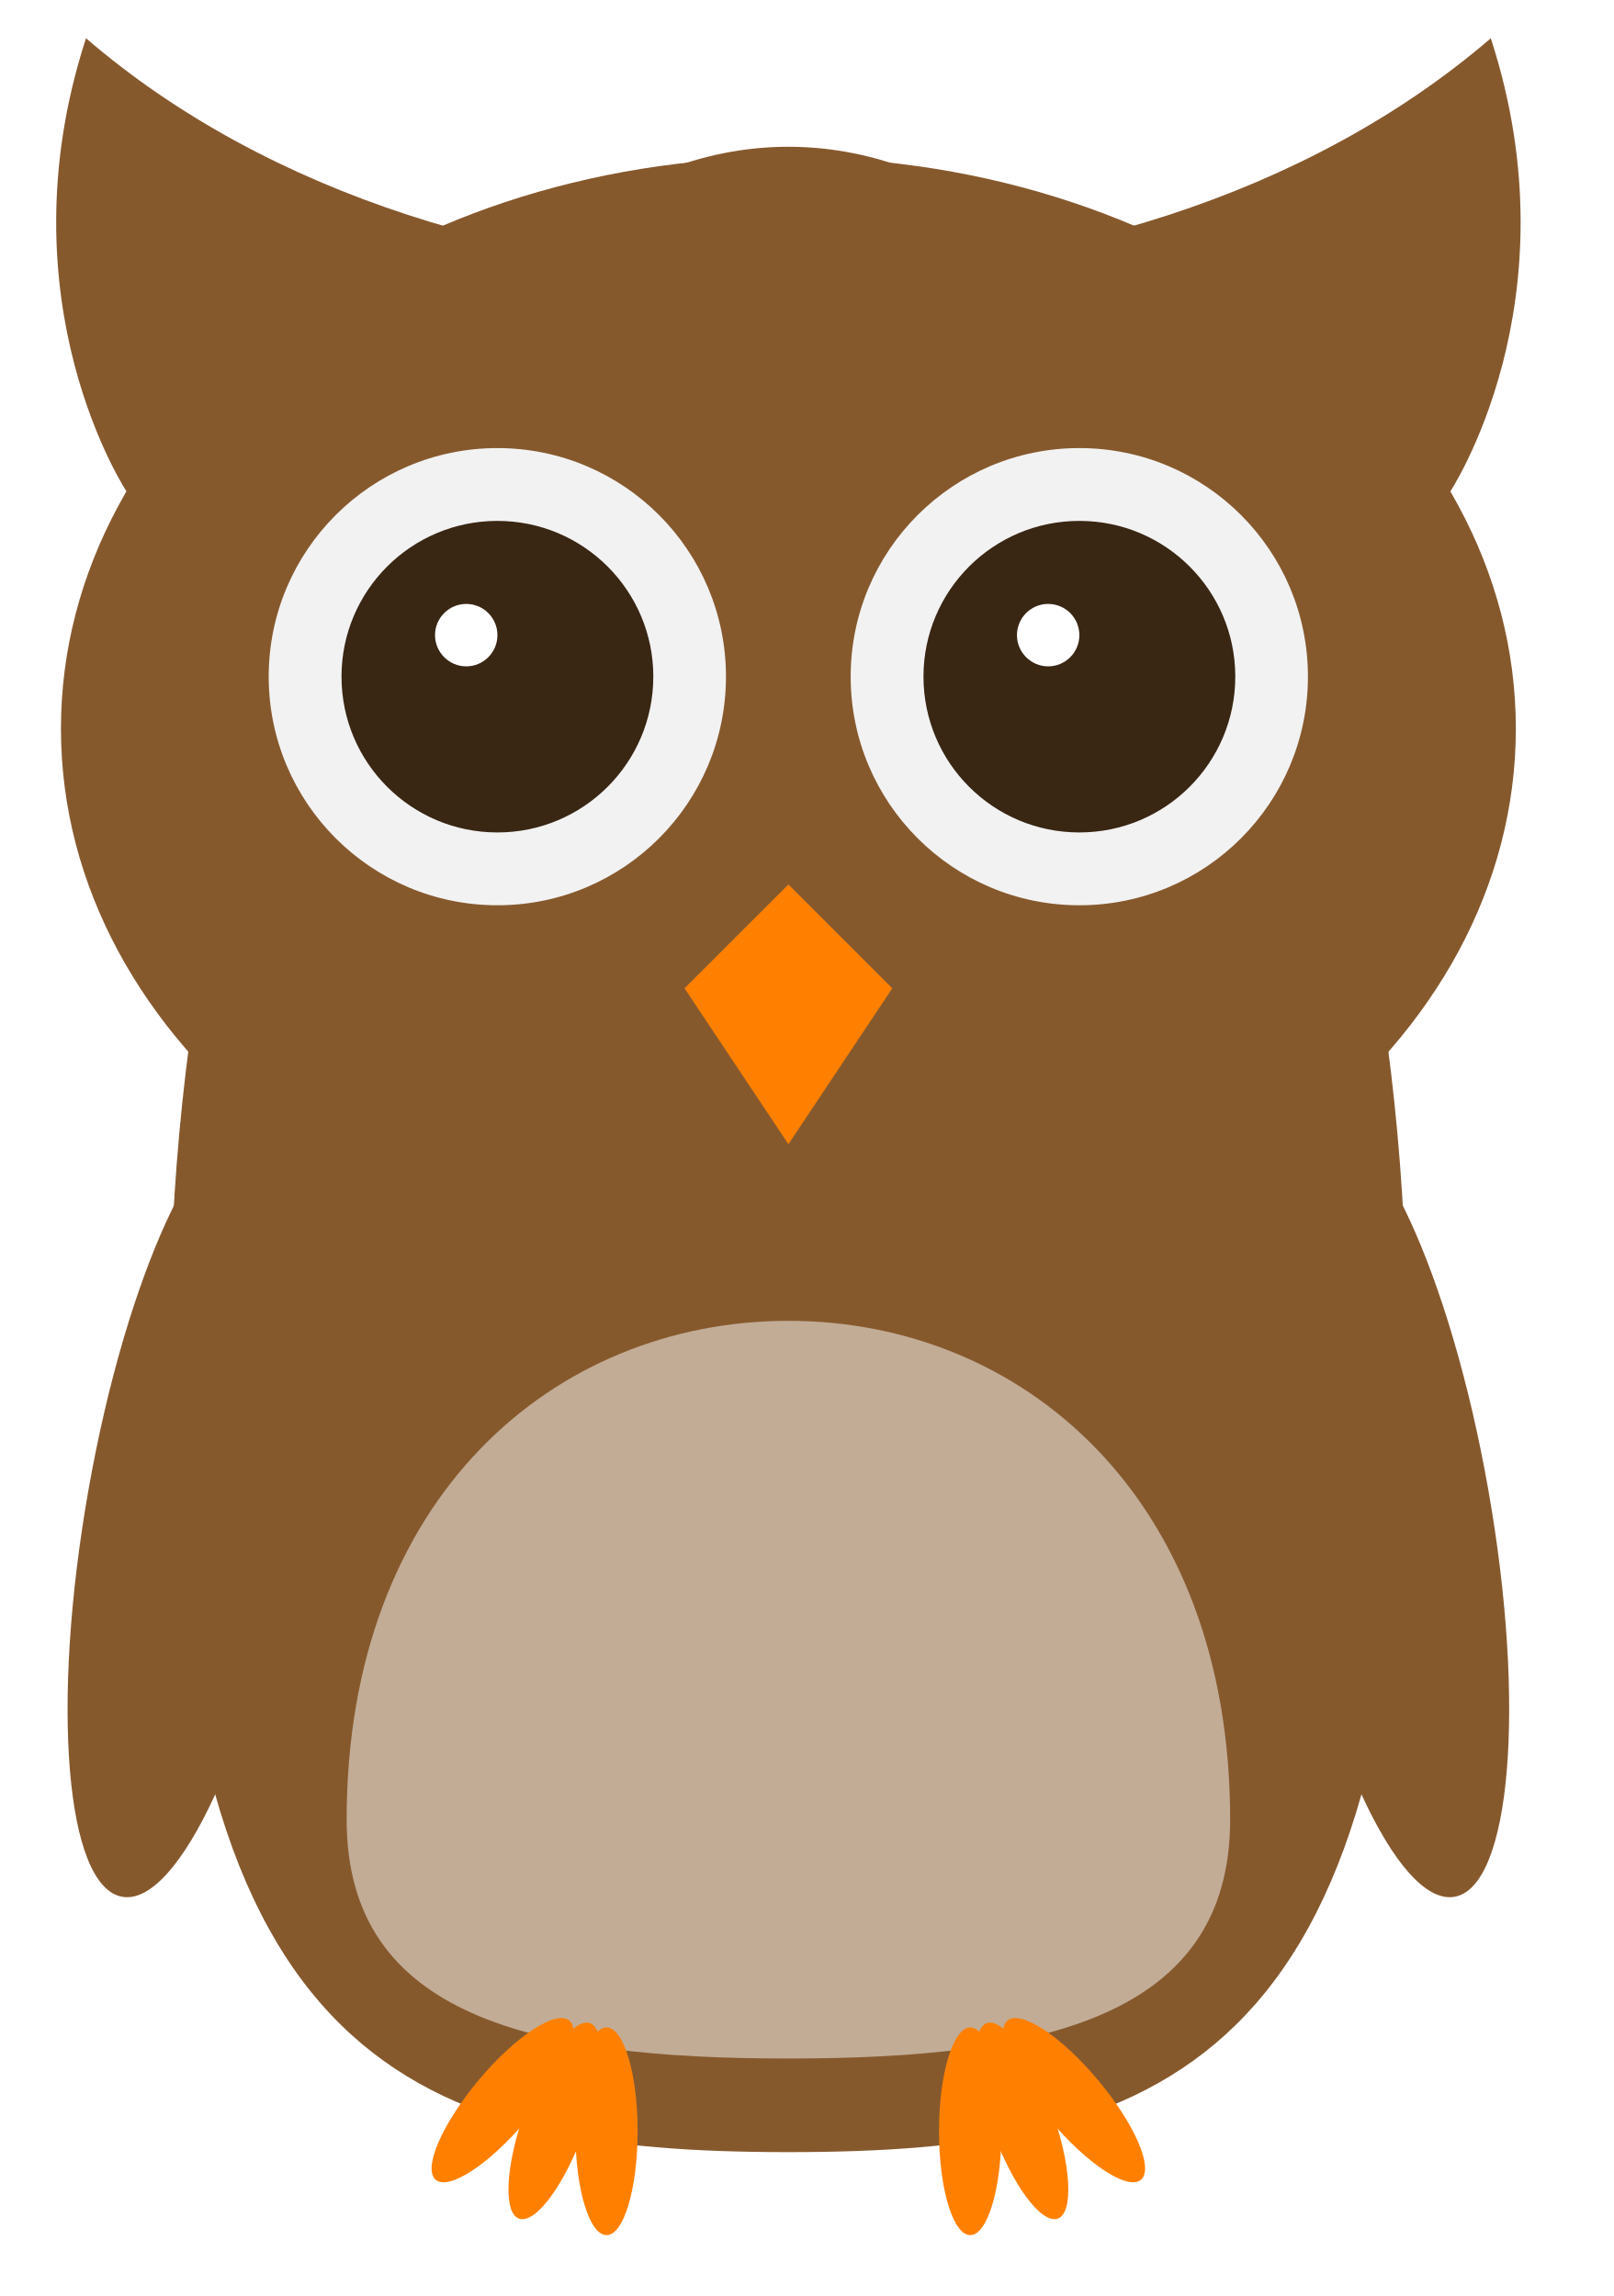
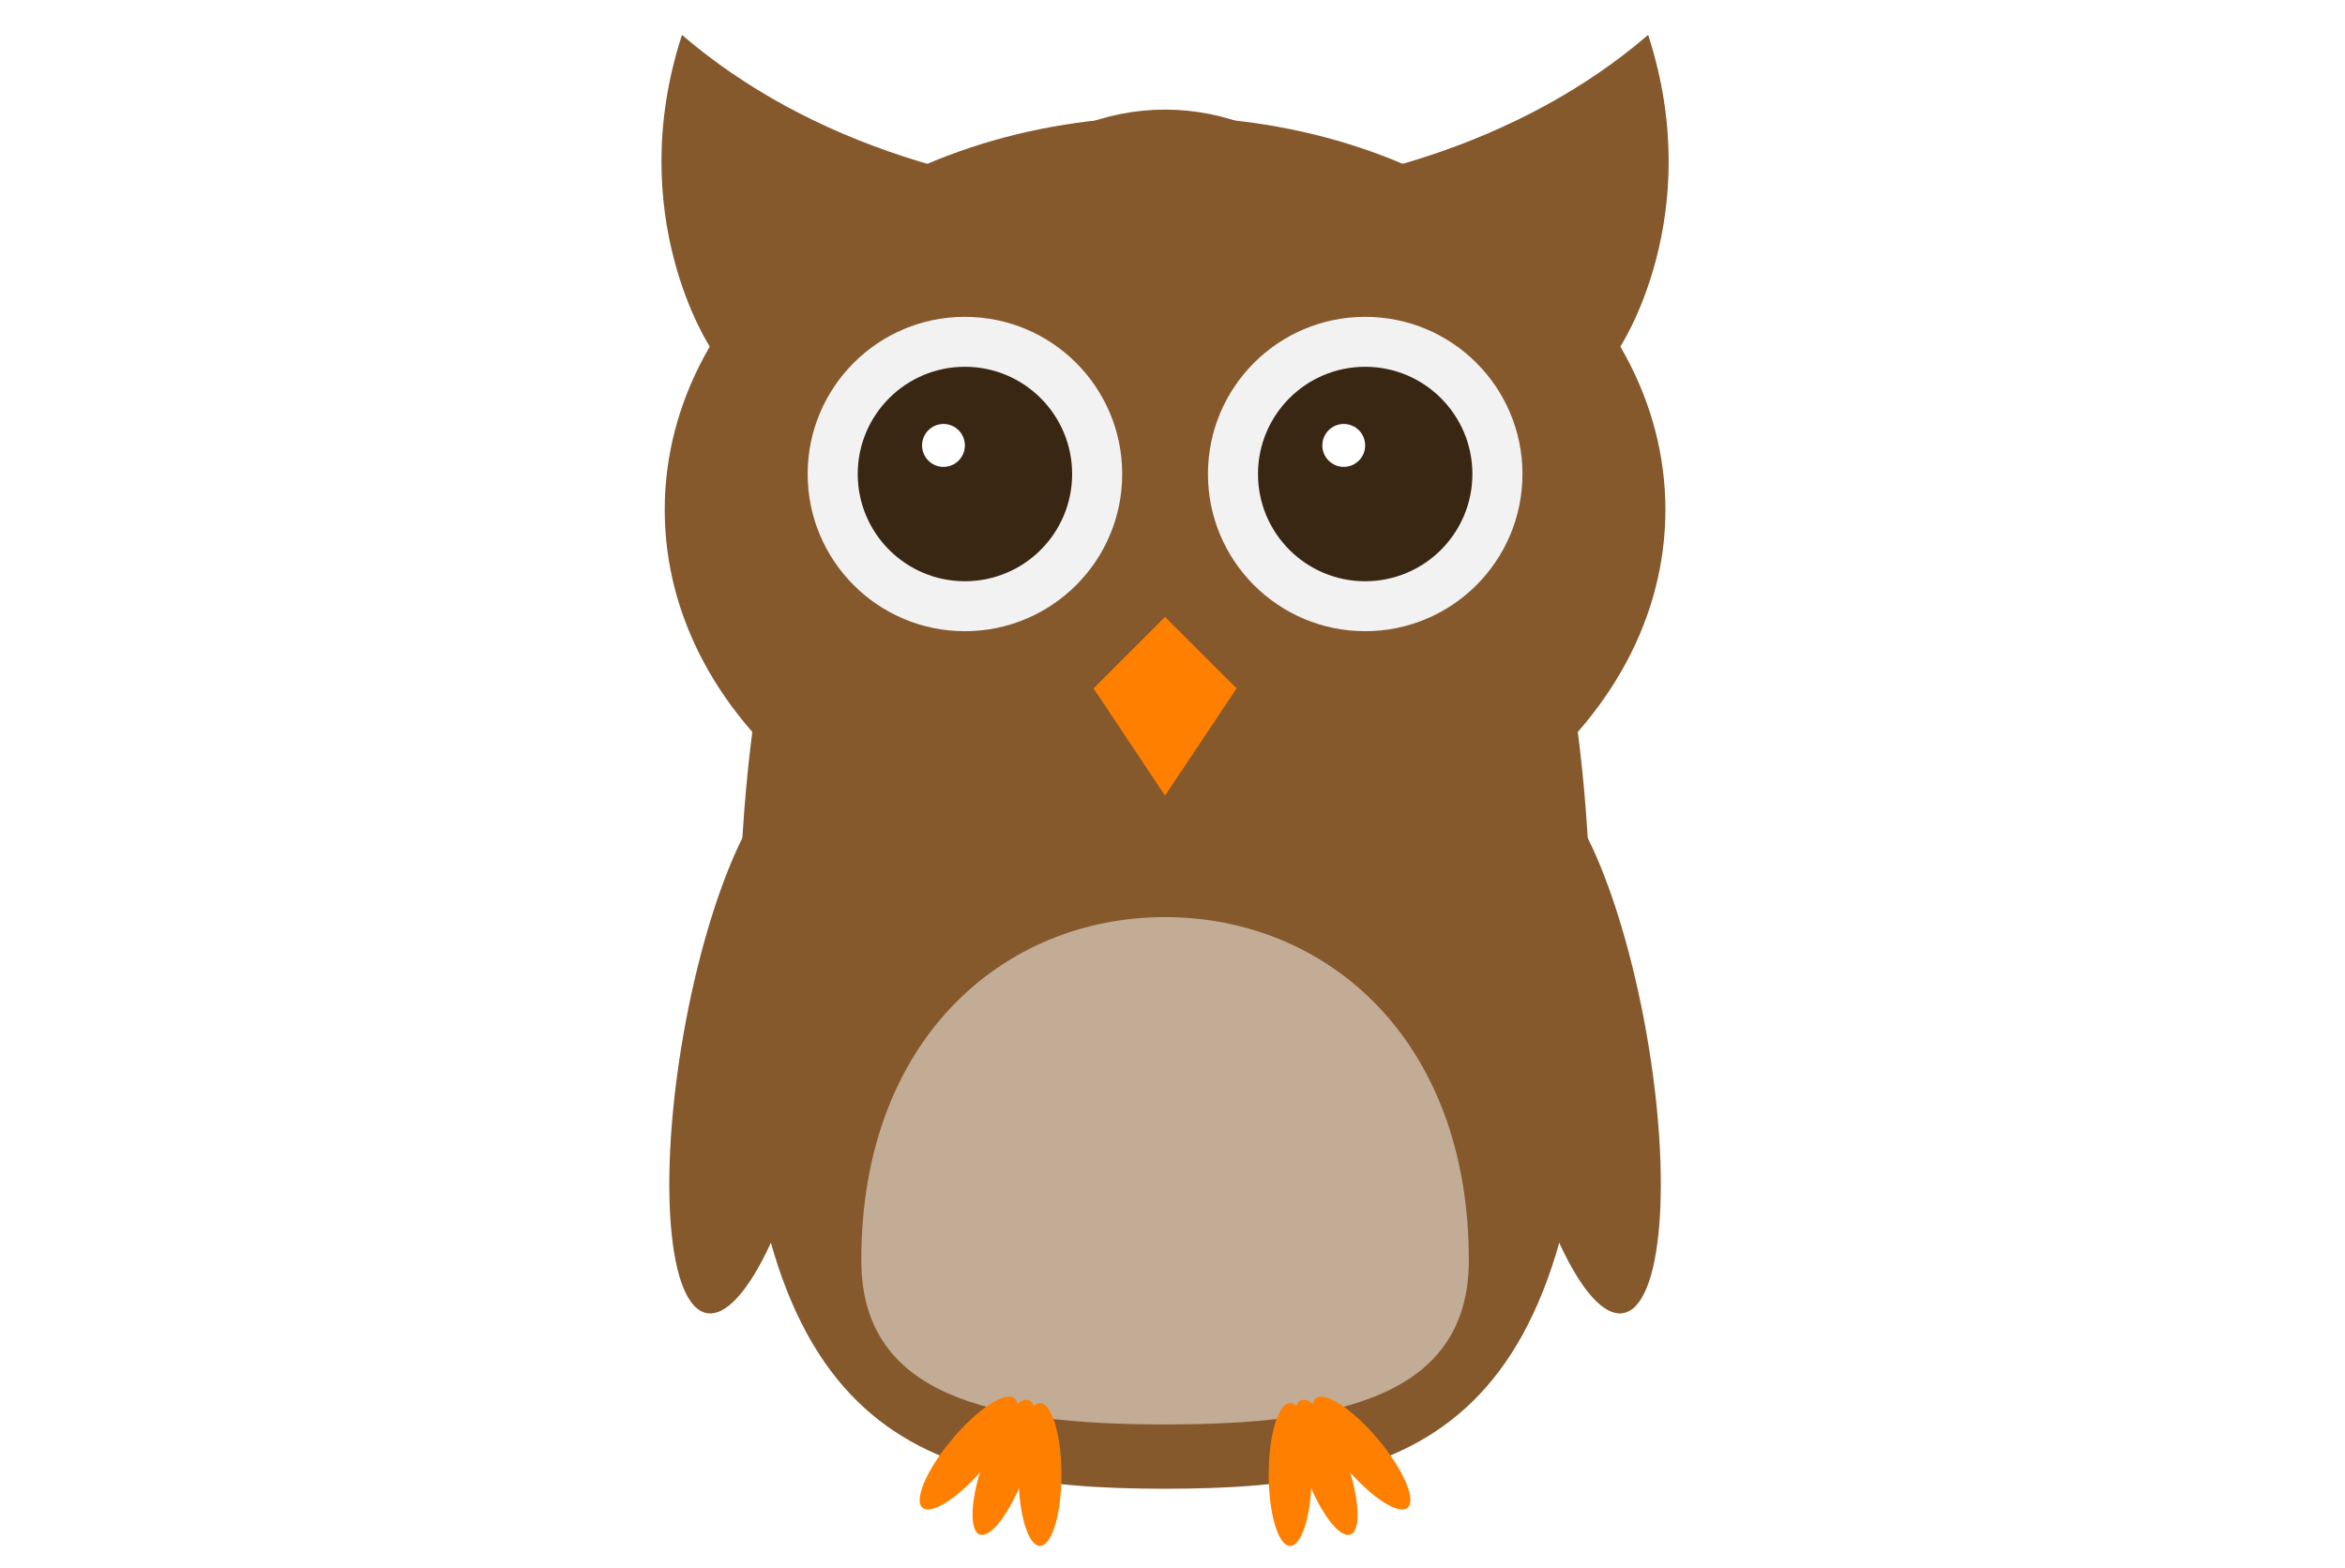
- <svg xmlns="http://www.w3.org/2000/svg" width="43.008" height="61.228" viewBox="0 0 43.008 61.228">
-   <path fill-rule="nonzero" fill="rgb(52.499%, 34.999%, 17.499%)" fill-opacity="1" d="M 38.781 50.582 C 40.285 50.316 40.691 45.457 39.68 39.73 C 38.672 34.004 36.629 29.578 35.121 29.844 C 33.617 30.109 33.211 34.965 34.223 40.691 C 35.23 46.418 37.273 50.848 38.781 50.582 Z M 38.781 50.582 " />
-   <path fill-rule="nonzero" fill="rgb(52.499%, 34.999%, 17.499%)" fill-opacity="1" d="M 6.914 29.844 C 5.41 29.578 3.367 34.004 2.359 39.73 C 1.348 45.457 1.75 50.316 3.258 50.582 C 4.766 50.848 6.805 46.418 7.816 40.691 C 8.824 34.965 8.422 30.109 6.914 29.844 Z M 6.914 29.844 " />
-   <path fill-rule="nonzero" fill="rgb(52.499%, 34.999%, 17.499%)" fill-opacity="1" d="M 37.504 36.887 C 37.504 55.172 30.855 57.391 21.02 57.391 C 11.184 57.391 4.531 55.172 4.531 36.887 C 4.258 18.598 11.738 3.914 21.02 3.914 C 30.301 3.914 37.781 18.598 37.504 36.887 Z M 37.504 36.887 " />
-   <path fill-rule="nonzero" fill="rgb(52.499%, 34.999%, 17.499%)" fill-opacity="1" d="M 3.395 13.141 C 3.395 13.141 0 8.062 2.293 1.02 C 12.02 9.398 30.02 9.398 39.746 1.02 C 42.039 8.062 38.645 13.141 38.645 13.141 " />
-   <path fill-rule="nonzero" fill="rgb(76.25%, 67.499%, 58.751%)" fill-opacity="1" d="M 32.797 48.523 C 32.797 53.789 27.809 54.895 21.02 54.895 C 14.23 54.895 9.242 53.789 9.242 48.523 C 9.242 39.934 14.785 35.223 21.02 35.223 C 27.254 35.223 32.797 39.934 32.797 48.523 Z M 32.797 48.523 " />
-   <path fill-rule="nonzero" fill="rgb(52.499%, 34.999%, 17.499%)" fill-opacity="1" d="M 40.414 19.43 C 40.414 11.016 31.73 4.191 21.02 4.191 C 10.309 4.191 1.625 11.016 1.625 19.43 C 1.625 27.848 10.309 34.668 21.02 34.668 C 31.73 34.668 40.414 27.848 40.414 19.43 Z M 40.414 19.43 " />
-   <path fill-rule="nonzero" fill="rgb(95%, 95%, 95%)" fill-opacity="1" d="M 19.355 18.043 C 19.355 14.68 16.629 11.949 13.262 11.949 C 9.895 11.949 7.164 14.68 7.164 18.043 C 7.164 21.41 9.895 24.141 13.262 24.141 C 16.629 24.141 19.355 21.41 19.355 18.043 Z M 19.355 18.043 " />
-   <path fill-rule="nonzero" fill="rgb(95%, 95%, 95%)" fill-opacity="1" d="M 34.871 18.043 C 34.871 14.68 32.145 11.949 28.777 11.949 C 25.41 11.949 22.68 14.68 22.68 18.043 C 22.68 21.41 25.41 24.141 28.777 24.141 C 32.145 24.141 34.871 21.41 34.871 18.043 Z M 34.871 18.043 " />
-   <path fill-rule="nonzero" fill="rgb(22.499%, 14.999%, 7.5%)" fill-opacity="1" d="M 17.418 18.043 C 17.418 15.75 15.555 13.891 13.262 13.891 C 10.965 13.891 9.105 15.75 9.105 18.043 C 9.105 20.34 10.965 22.199 13.262 22.199 C 15.555 22.199 17.418 20.34 17.418 18.043 Z M 17.418 18.043 " />
-   <path fill-rule="nonzero" fill="rgb(22.499%, 14.999%, 7.5%)" fill-opacity="1" d="M 32.934 18.043 C 32.934 15.75 31.074 13.891 28.777 13.891 C 26.48 13.891 24.621 15.75 24.621 18.043 C 24.621 20.34 26.48 22.199 28.777 22.199 C 31.074 22.199 32.934 20.34 32.934 18.043 Z M 32.934 18.043 " />
-   <path fill-rule="nonzero" fill="rgb(100%, 100%, 100%)" fill-opacity="1" d="M 28.777 16.938 C 28.777 16.477 28.406 16.105 27.945 16.105 C 27.488 16.105 27.113 16.477 27.113 16.938 C 27.113 17.395 27.488 17.77 27.945 17.77 C 28.406 17.77 28.777 17.395 28.777 16.938 Z M 28.777 16.938 " />
-   <path fill-rule="nonzero" fill="rgb(100%, 100%, 100%)" fill-opacity="1" d="M 13.262 16.938 C 13.262 16.477 12.891 16.105 12.43 16.105 C 11.973 16.105 11.598 16.477 11.598 16.938 C 11.598 17.395 11.973 17.77 12.43 17.77 C 12.891 17.77 13.262 17.395 13.262 16.938 Z M 13.262 16.938 " />
-   <path fill-rule="nonzero" fill="rgb(100%, 50%, 0%)" fill-opacity="1" d="M 21.02 23.586 L 18.25 26.355 L 21.02 30.512 L 23.789 26.355 Z M 21.02 23.586 " />
-   <path fill-rule="nonzero" fill="rgb(100%, 50%, 0%)" fill-opacity="1" d="M 26.699 56.836 C 26.699 55.305 26.328 54.066 25.867 54.066 C 25.41 54.066 25.035 55.305 25.035 56.836 C 25.035 58.367 25.41 59.605 25.867 59.605 C 26.328 59.605 26.699 58.367 26.699 56.836 Z M 26.699 56.836 " />
-   <path fill-rule="nonzero" fill="rgb(100%, 50%, 0%)" fill-opacity="1" d="M 28.035 56.273 C 27.512 54.836 26.738 53.797 26.305 53.953 C 25.875 54.113 25.949 55.406 26.473 56.844 C 26.996 58.281 27.77 59.32 28.203 59.164 C 28.633 59.004 28.559 57.711 28.035 56.273 Z M 28.035 56.273 " />
-   <path fill-rule="nonzero" fill="rgb(100%, 50%, 0%)" fill-opacity="1" d="M 29.273 55.469 C 28.293 54.297 27.211 53.586 26.859 53.883 C 26.504 54.176 27.02 55.367 28 56.539 C 28.984 57.711 30.066 58.422 30.418 58.129 C 30.77 57.832 30.258 56.645 29.273 55.469 Z M 29.273 55.469 " />
-   <path fill-rule="nonzero" fill="rgb(100%, 50%, 0%)" fill-opacity="1" d="M 17 56.836 C 17 55.305 16.629 54.066 16.172 54.066 C 15.711 54.066 15.34 55.305 15.34 56.836 C 15.34 58.367 15.711 59.605 16.172 59.605 C 16.629 59.605 17 58.367 17 56.836 Z M 17 56.836 " />
-   <path fill-rule="nonzero" fill="rgb(100%, 50%, 0%)" fill-opacity="1" d="M 15.566 56.844 C 16.09 55.406 16.164 54.113 15.734 53.953 C 15.301 53.797 14.527 54.836 14.004 56.273 C 13.48 57.711 13.406 59.004 13.836 59.164 C 14.27 59.32 15.043 58.281 15.566 56.844 Z M 15.566 56.844 " />
-   <path fill-rule="nonzero" fill="rgb(100%, 50%, 0%)" fill-opacity="1" d="M 14.035 56.539 C 15.02 55.367 15.531 54.176 15.18 53.883 C 14.828 53.586 13.746 54.297 12.762 55.469 C 11.781 56.645 11.266 57.832 11.617 58.129 C 11.969 58.422 13.055 57.711 14.035 56.539 Z M 14.035 56.539 " />
+ <svg xmlns="http://www.w3.org/2000/svg" width="92.41" height="61.795" viewBox="0 0 92.41 61.795">
+   <path fill-rule="nonzero" fill="rgb(52.499%, 34.999%, 17.499%)" fill-opacity="1" d="M 63.965 51.758 C 65.5 51.488 65.91 46.551 64.883 40.727 C 63.855 34.906 61.781 30.406 60.25 30.676 C 58.719 30.945 58.309 35.883 59.332 41.707 C 60.359 47.527 62.434 52.027 63.965 51.758 Z M 63.965 51.758 " />
+   <path fill-rule="nonzero" fill="rgb(52.499%, 34.999%, 17.499%)" fill-opacity="1" d="M 31.574 30.676 C 30.043 30.406 27.969 34.906 26.941 40.727 C 25.914 46.551 26.324 51.488 27.855 51.758 C 29.391 52.027 31.465 47.527 32.488 41.707 C 33.516 35.883 33.105 30.945 31.574 30.676 Z M 31.574 30.676 " />
+   <path fill-rule="nonzero" fill="rgb(52.499%, 34.999%, 17.499%)" fill-opacity="1" d="M 62.672 37.836 C 62.672 56.426 55.91 58.68 45.91 58.68 C 35.914 58.68 29.152 56.426 29.152 37.836 C 28.871 19.246 36.477 4.32 45.91 4.32 C 55.348 4.32 62.953 19.246 62.672 37.836 Z M 62.672 37.836 " />
+   <path fill-rule="nonzero" fill="rgb(52.499%, 34.999%, 17.499%)" fill-opacity="1" d="M 27.996 13.699 C 27.996 13.699 24.543 8.535 26.875 1.375 C 36.762 9.895 55.059 9.895 64.949 1.375 C 67.281 8.535 63.828 13.699 63.828 13.699 " />
+   <path fill-rule="nonzero" fill="rgb(76.25%, 67.499%, 58.751%)" fill-opacity="1" d="M 57.883 49.668 C 57.883 55.02 52.812 56.145 45.91 56.145 C 39.012 56.145 33.941 55.02 33.941 49.668 C 33.941 40.938 39.574 36.148 45.91 36.148 C 52.25 36.148 57.883 40.938 57.883 49.668 Z M 57.883 49.668 " />
+   <path fill-rule="nonzero" fill="rgb(52.499%, 34.999%, 17.499%)" fill-opacity="1" d="M 65.629 20.094 C 65.629 11.535 56.801 4.602 45.91 4.602 C 35.023 4.602 26.195 11.535 26.195 20.094 C 26.195 28.648 35.023 35.582 45.91 35.582 C 56.801 35.582 65.629 28.648 65.629 20.094 Z M 65.629 20.094 " />
+   <path fill-rule="nonzero" fill="rgb(95%, 95%, 95%)" fill-opacity="1" d="M 44.223 18.684 C 44.223 15.262 41.449 12.488 38.023 12.488 C 34.602 12.488 31.828 15.262 31.828 18.684 C 31.828 22.105 34.602 24.879 38.023 24.879 C 41.449 24.879 44.223 22.105 44.223 18.684 Z M 44.223 18.684 " />
+   <path fill-rule="nonzero" fill="rgb(95%, 95%, 95%)" fill-opacity="1" d="M 59.996 18.684 C 59.996 15.262 57.223 12.488 53.797 12.488 C 50.375 12.488 47.602 15.262 47.602 18.684 C 47.602 22.105 50.375 24.879 53.797 24.879 C 57.223 24.879 59.996 22.105 59.996 18.684 Z M 59.996 18.684 " />
+   <path fill-rule="nonzero" fill="rgb(22.499%, 14.999%, 7.5%)" fill-opacity="1" d="M 42.25 18.684 C 42.25 16.352 40.359 14.457 38.023 14.457 C 35.691 14.457 33.801 16.352 33.801 18.684 C 33.801 21.016 35.691 22.91 38.023 22.91 C 40.359 22.91 42.25 21.016 42.25 18.684 Z M 42.25 18.684 " />
+   <path fill-rule="nonzero" fill="rgb(22.499%, 14.999%, 7.5%)" fill-opacity="1" d="M 58.023 18.684 C 58.023 16.352 56.133 14.457 53.797 14.457 C 51.465 14.457 49.574 16.352 49.574 18.684 C 49.574 21.016 51.465 22.91 53.797 22.91 C 56.133 22.91 58.023 21.016 58.023 18.684 Z M 58.023 18.684 " />
+   <path fill-rule="nonzero" fill="rgb(100%, 100%, 100%)" fill-opacity="1" d="M 53.797 17.559 C 53.797 17.09 53.422 16.711 52.953 16.711 C 52.488 16.711 52.109 17.09 52.109 17.559 C 52.109 18.023 52.488 18.402 52.953 18.402 C 53.422 18.402 53.797 18.023 53.797 17.559 Z M 53.797 17.559 " />
+   <path fill-rule="nonzero" fill="rgb(100%, 100%, 100%)" fill-opacity="1" d="M 38.023 17.559 C 38.023 17.09 37.648 16.711 37.18 16.711 C 36.715 16.711 36.336 17.09 36.336 17.559 C 36.336 18.023 36.715 18.402 37.18 18.402 C 37.648 18.402 38.023 18.023 38.023 17.559 Z M 38.023 17.559 " />
+   <path fill-rule="nonzero" fill="rgb(100%, 50%, 0%)" fill-opacity="1" d="M 45.91 24.316 L 43.094 27.133 L 45.91 31.359 L 48.73 27.133 Z M 45.91 24.316 " />
+   <path fill-rule="nonzero" fill="rgb(100%, 50%, 0%)" fill-opacity="1" d="M 51.688 58.117 C 51.688 56.562 51.309 55.301 50.84 55.301 C 50.375 55.301 49.996 56.562 49.996 58.117 C 49.996 59.672 50.375 60.934 50.84 60.934 C 51.309 60.934 51.688 59.672 51.688 58.117 Z M 51.688 58.117 " />
+   <path fill-rule="nonzero" fill="rgb(100%, 50%, 0%)" fill-opacity="1" d="M 53.043 57.547 C 52.512 56.086 51.727 55.027 51.285 55.188 C 50.848 55.348 50.922 56.664 51.457 58.125 C 51.988 59.586 52.773 60.641 53.215 60.484 C 53.652 60.324 53.574 59.008 53.043 57.547 Z M 53.043 57.547 " />
+   <path fill-rule="nonzero" fill="rgb(100%, 50%, 0%)" fill-opacity="1" d="M 54.305 56.73 C 53.305 55.539 52.203 54.816 51.848 55.113 C 51.488 55.414 52.012 56.625 53.012 57.816 C 54.012 59.008 55.109 59.73 55.469 59.43 C 55.824 59.129 55.305 57.922 54.305 56.73 Z M 54.305 56.73 " />
+   <path fill-rule="nonzero" fill="rgb(100%, 50%, 0%)" fill-opacity="1" d="M 41.828 58.117 C 41.828 56.562 41.449 55.301 40.984 55.301 C 40.516 55.301 40.137 56.562 40.137 58.117 C 40.137 59.672 40.516 60.934 40.984 60.934 C 41.449 60.934 41.828 59.672 41.828 58.117 Z M 41.828 58.117 " />
+   <path fill-rule="nonzero" fill="rgb(100%, 50%, 0%)" fill-opacity="1" d="M 40.367 58.125 C 40.898 56.664 40.977 55.348 40.539 55.188 C 40.098 55.027 39.312 56.086 38.781 57.547 C 38.246 59.008 38.172 60.324 38.609 60.484 C 39.051 60.641 39.836 59.586 40.367 58.125 Z M 40.367 58.125 " />
+   <path fill-rule="nonzero" fill="rgb(100%, 50%, 0%)" fill-opacity="1" d="M 38.812 57.816 C 39.812 56.625 40.336 55.414 39.977 55.113 C 39.621 54.816 38.52 55.539 37.52 56.73 C 36.52 57.922 35.996 59.129 36.355 59.43 C 36.715 59.73 37.812 59.008 38.812 57.816 Z M 38.812 57.816 " />
</svg>
